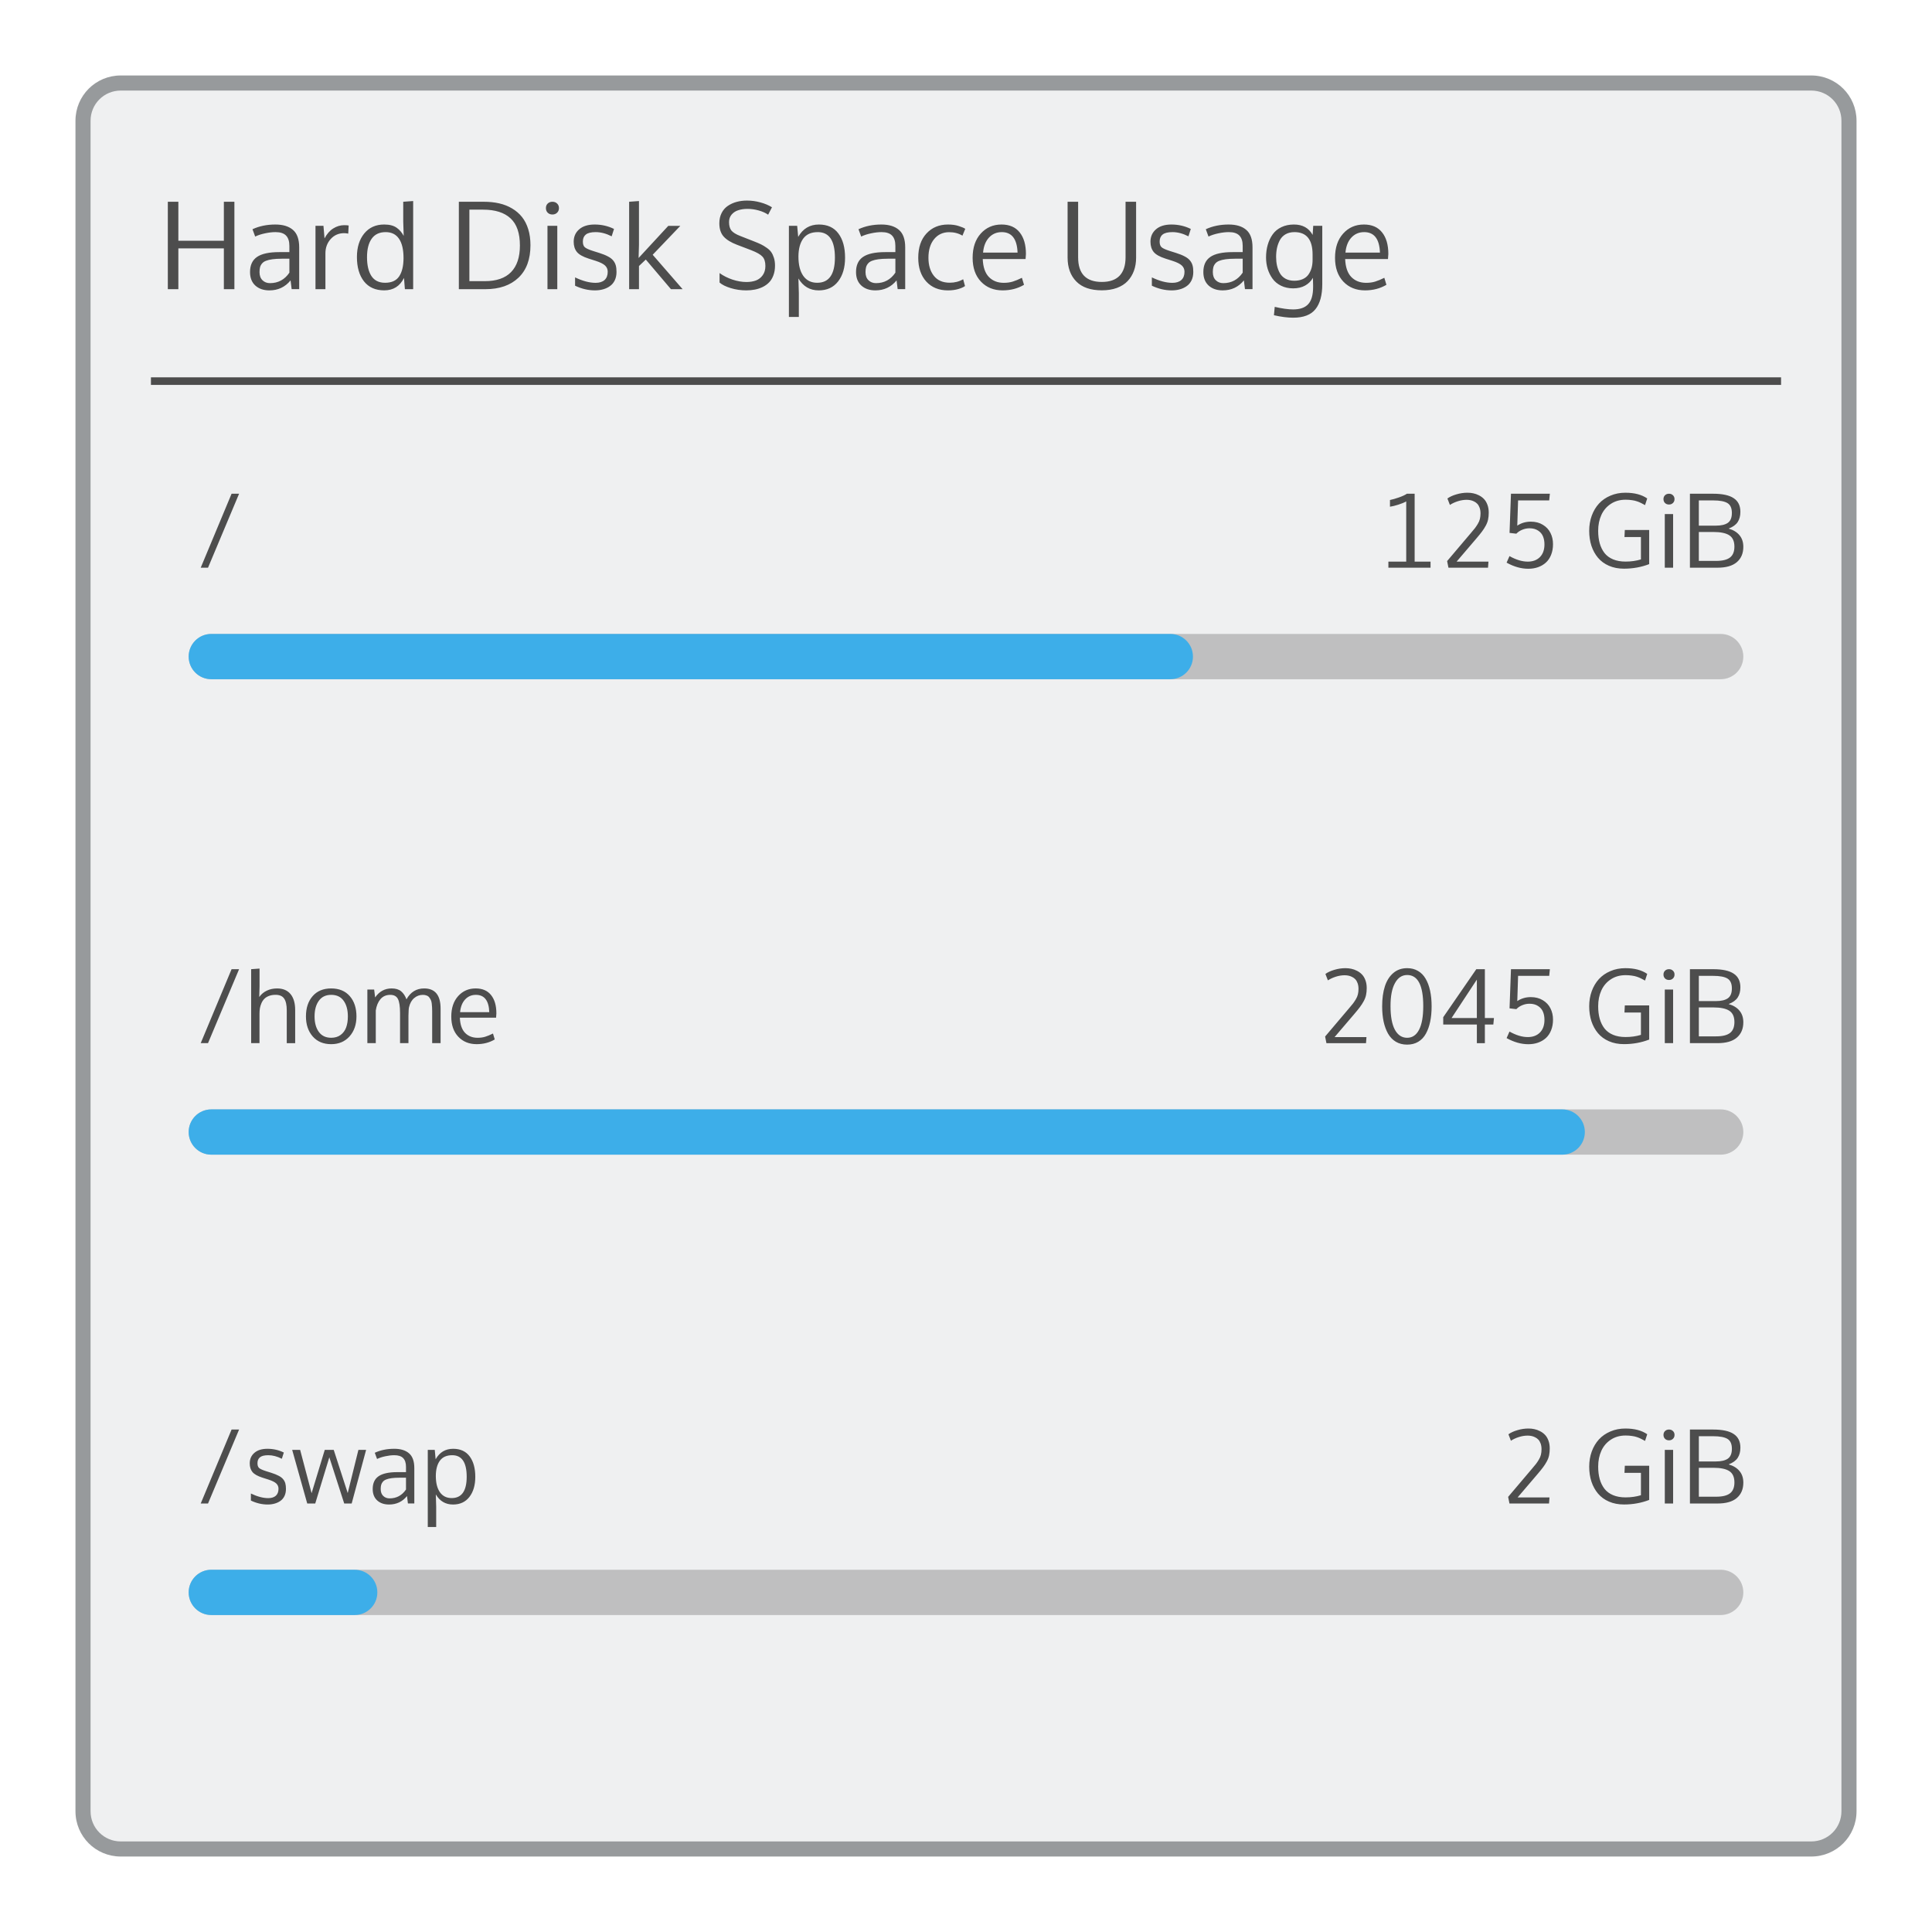
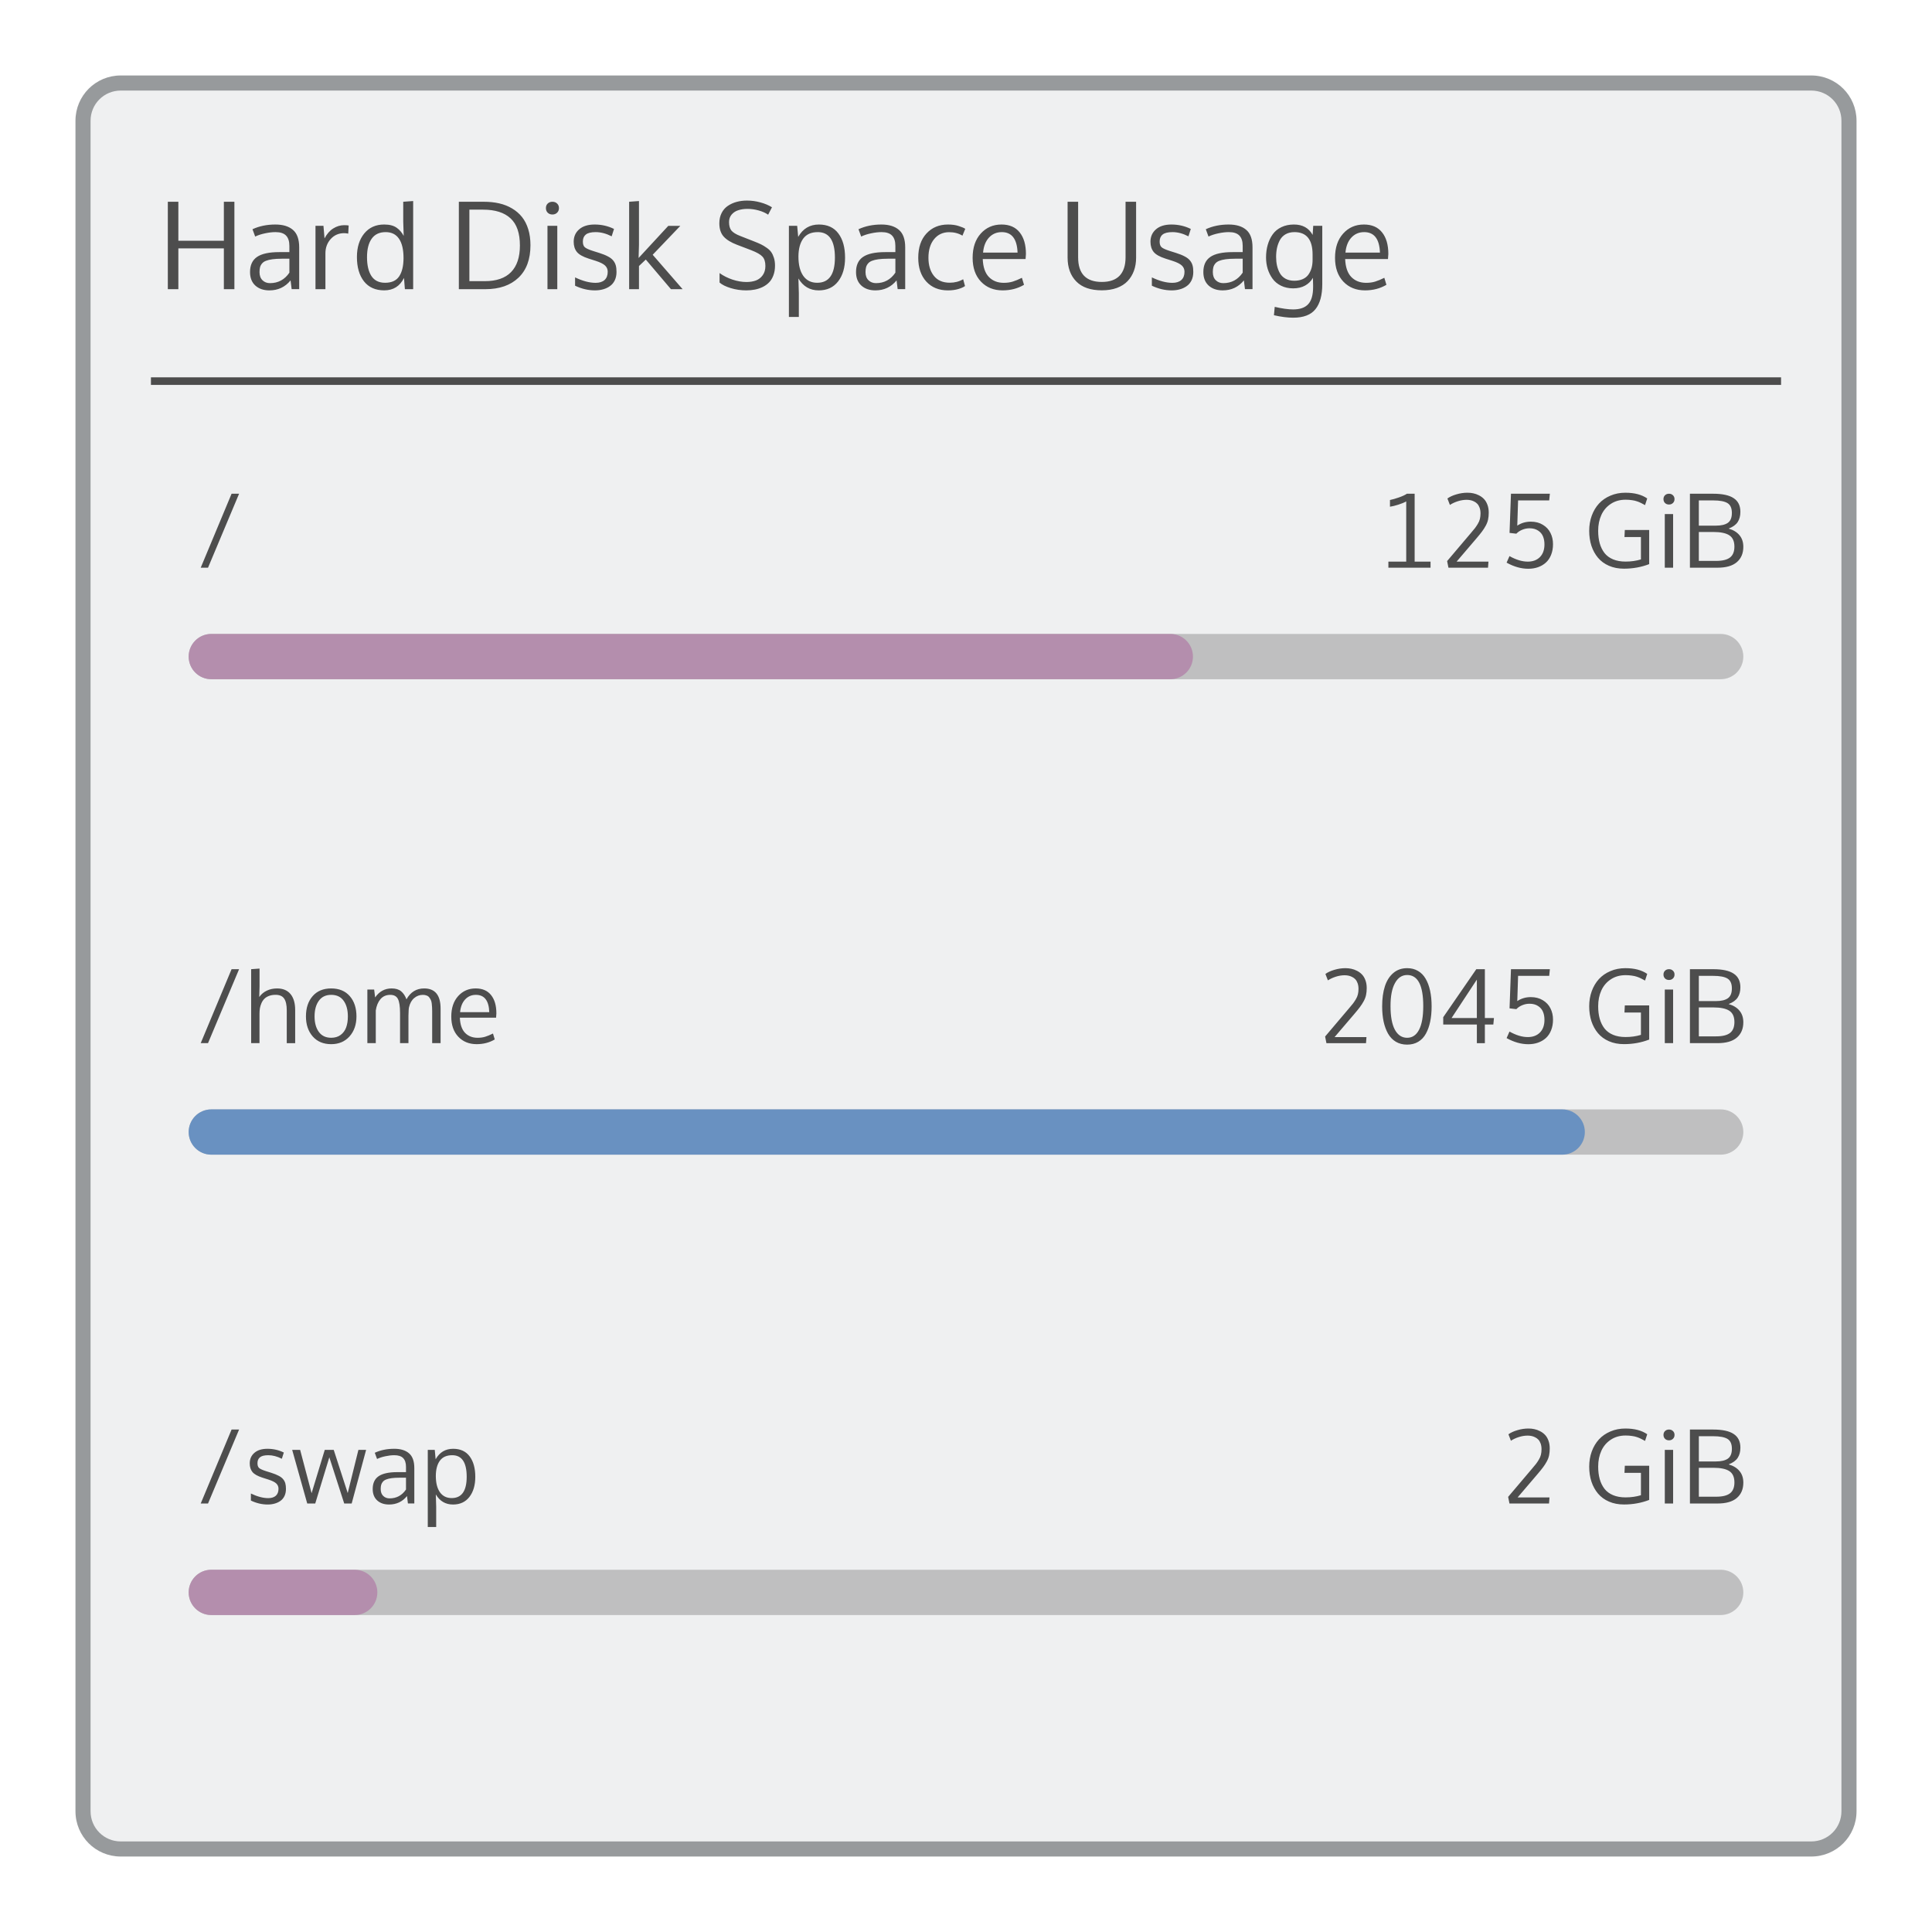
<svg xmlns="http://www.w3.org/2000/svg" viewBox="0 0 256 256" id="svg2" version="1.1">
  <defs id="defs4">
    <style id="current-color-scheme" type="text/css">
      .ColorScheme-Text {
        color:#4d4d4d;
      }
      .ColorScheme-Background {
        color:#eff0f1;
      }
      .ColorScheme-Highlight {
        color:#3daee9;
      }
      .ColorScheme-ViewText {
        color:#31363b;
      }
      .ColorScheme-ViewBackground {
        color:#fcfcfc;
      }
      .ColorScheme-ViewHover {
        color:#93cee9;
      }
      .ColorScheme-ViewFocus{
        color:#3daee9;
      }
      .ColorScheme-ButtonText {
        color:#31363b;
      }
      .ColorScheme-ButtonBackground {
        color:#eff0f1;
      }
      .ColorScheme-ButtonHover {
        color:#93cee9;
      }
      .ColorScheme-ButtonFocus{
        color:#3daee9;
      }
      </style>
  </defs>
  <path style="fill:currentColor;fill-opacity:0.5;stroke:none" d="m 16,10 224,0 c 3.324,0 6,2.676 6,6 l 0,224 c 0,3.324 -2.676,6 -6,6 l -224,0 c -3.324,0 -6,-2.676 -6,-6 L 10,16 c 0,-3.324 2.676,-6 6,-6 z" class="ColorScheme-ButtonText" id="rect4240" />
  <path style="fill:currentColor;fill-opacity:1;stroke:none" d="m 16,12 224,0 c 2.216,0 4,1.784 4,4 l 0,224 c 0,2.216 -1.784,4 -4,4 l -224,0 c -2.216,0 -4,-1.784 -4,-4 L 12,16 c 0,-2.216 1.784,-4 4,-4 z" class="ColorScheme-Background" id="rect4238" />
  <path style="fill:currentColor;fill-opacity:1;stroke:none" class="ColorScheme-Text" d="m 98.996,26.576 c -0.497,0 -0.958,0.057 -1.387,0.174 -0.428,0.116 -0.819,0.293 -1.168,0.531 -0.349,0.233 -0.623,0.549 -0.824,0.945 -0.201,0.397 -0.301,0.85 -0.301,1.363 0,0.746 0.192,1.333 0.578,1.762 0.386,0.423 0.971,0.784 1.754,1.08 l 1.889,0.721 c 0.741,0.286 1.236,0.569 1.49,0.85 0.259,0.275 0.391,0.691 0.391,1.246 0,0.481 -0.117,0.885 -0.35,1.213 -0.227,0.323 -0.524,0.556 -0.889,0.699 -0.365,0.138 -0.788,0.207 -1.27,0.207 -0.592,0 -1.21,-0.107 -1.85,-0.318 -0.635,-0.212 -1.205,-0.5 -1.713,-0.865 l 0,1.254 c 0.328,0.291 0.821,0.537 1.482,0.738 0.661,0.201 1.348,0.301 2.057,0.301 0.397,0 0.773,-0.035 1.127,-0.104 0.36,-0.069 0.706,-0.181 1.039,-0.34 0.333,-0.164 0.617,-0.368 0.855,-0.611 0.238,-0.243 0.429,-0.555 0.572,-0.936 0.143,-0.381 0.215,-0.811 0.215,-1.287 0,-0.386 -0.047,-0.73 -0.143,-1.031 -0.095,-0.302 -0.215,-0.555 -0.357,-0.762 -0.143,-0.206 -0.347,-0.398 -0.611,-0.578 -0.259,-0.185 -0.511,-0.337 -0.754,-0.453 -0.238,-0.116 -0.547,-0.248 -0.928,-0.396 L 98.076,31.264 c -0.555,-0.217 -0.941,-0.454 -1.158,-0.713 -0.212,-0.264 -0.316,-0.64 -0.316,-1.127 0,-0.397 0.115,-0.73 0.348,-1 0.233,-0.27 0.526,-0.459 0.881,-0.57 0.354,-0.116 0.76,-0.176 1.215,-0.176 0.492,0 0.985,0.07 1.477,0.207 0.497,0.138 0.916,0.324 1.26,0.562 l 0.508,-0.982 c -0.455,-0.28 -0.973,-0.499 -1.555,-0.652 -0.577,-0.159 -1.156,-0.236 -1.738,-0.236 z m -44.25,0.062 -1.316,0.096 0,2.609 0.062,1.912 c -0.127,-0.233 -0.261,-0.43 -0.404,-0.594 -0.138,-0.169 -0.307,-0.326 -0.508,-0.469 -0.201,-0.148 -0.442,-0.26 -0.723,-0.334 -0.28,-0.074 -0.597,-0.109 -0.951,-0.109 -1.111,0 -1.992,0.396 -2.643,1.189 -0.645,0.793 -0.969,1.832 -0.969,3.117 0,1.354 0.313,2.432 0.938,3.23 0.629,0.793 1.523,1.189 2.682,1.189 1.201,0 2.072,-0.548 2.617,-1.643 l 0.119,1.484 1.096,0 0,-11.68 z m 29.922,0 -1.303,0.096 0,11.584 1.303,0 0,-3.07 0.904,-0.857 3.332,3.928 1.547,0 -3.967,-4.562 3.666,-3.832 -1.596,0 -3.936,4.26 0.049,-1.729 0,-5.816 z m -62.43,0.096 0,11.584 1.396,0 0,-5.404 6.029,0 0,5.404 1.396,0 0,-11.584 -1.396,0 0,5.164 -6.029,0 0,-5.164 -1.396,0 z m 38.562,0 0,11.584 3.514,0 c 1.857,0 3.318,-0.505 4.381,-1.516 1.063,-1.01 1.594,-2.447 1.594,-4.309 0,-0.783 -0.097,-1.49 -0.293,-2.119 -0.196,-0.635 -0.472,-1.175 -0.832,-1.625 -0.36,-0.45 -0.797,-0.825 -1.311,-1.127 -0.513,-0.307 -1.083,-0.533 -1.713,-0.676 -0.629,-0.143 -1.314,-0.213 -2.055,-0.213 l -3.285,0 z m 12.4,0 c -0.254,0 -0.463,0.08 -0.627,0.238 -0.159,0.153 -0.236,0.353 -0.236,0.602 0,0.249 0.078,0.453 0.236,0.611 0.164,0.159 0.373,0.238 0.627,0.238 0.249,0 0.455,-0.08 0.619,-0.238 0.164,-0.159 0.246,-0.363 0.246,-0.611 0,-0.249 -0.082,-0.448 -0.246,-0.602 -0.159,-0.159 -0.365,-0.238 -0.619,-0.238 z m 68.262,0 0,7.387 c 0,1.333 0.383,2.391 1.15,3.174 0.767,0.783 1.897,1.174 3.389,1.174 0.746,0 1.408,-0.105 1.99,-0.316 0.582,-0.217 1.057,-0.518 1.422,-0.904 0.37,-0.391 0.649,-0.849 0.84,-1.373 0.19,-0.524 0.287,-1.101 0.287,-1.73 l 0,-7.41 -1.398,0 0,7.363 c 0,1.069 -0.264,1.88 -0.793,2.436 -0.529,0.55 -1.311,0.824 -2.348,0.824 -2.095,0 -3.143,-1.086 -3.143,-3.26 l 0,-7.363 -1.396,0 z m -79.266,1.047 1.824,0 c 1.592,0 2.802,0.383 3.627,1.15 0.83,0.762 1.244,1.962 1.244,3.602 0,1.545 -0.391,2.719 -1.174,3.523 -0.778,0.799 -1.938,1.199 -3.482,1.199 l -2.039,0 0,-9.475 z m -25.709,1.969 c -1.121,0 -2.132,0.207 -3.031,0.625 l 0.357,0.969 c 0.386,-0.185 0.824,-0.327 1.316,-0.428 0.492,-0.106 0.952,-0.16 1.381,-0.16 0.635,0 1.098,0.152 1.389,0.453 0.296,0.302 0.445,0.759 0.445,1.373 l 0,0.824 -1.342,0 c -1.349,0 -2.332,0.214 -2.951,0.643 -0.614,0.423 -0.92,1.09 -0.92,2 10e-7,0.762 0.232,1.357 0.697,1.785 0.471,0.428 1.093,0.643 1.865,0.643 1.153,0 2.089,-0.441 2.809,-1.324 l 0.143,1.158 1,0 0,-5.539 c 0,-1.069 -0.276,-1.838 -0.826,-2.309 -0.545,-0.476 -1.322,-0.713 -2.332,-0.713 z m 42.307,0 c -0.878,0 -1.56,0.212 -2.047,0.635 -0.487,0.418 -0.73,0.968 -0.73,1.65 0,0.55 0.142,0.999 0.422,1.348 0.28,0.344 0.798,0.638 1.555,0.881 l 0.92,0.293 c 0.608,0.196 1.029,0.405 1.262,0.627 0.233,0.222 0.35,0.498 0.35,0.826 0,0.476 -0.14,0.84 -0.42,1.094 -0.28,0.249 -0.676,0.373 -1.184,0.373 -0.809,0 -1.716,-0.239 -2.721,-0.721 l 0,1.102 c 0.868,0.413 1.744,0.619 2.627,0.619 0.397,0 0.76,-0.047 1.094,-0.143 0.339,-0.095 0.64,-0.237 0.904,-0.428 0.27,-0.19 0.481,-0.444 0.635,-0.762 0.153,-0.323 0.23,-0.693 0.23,-1.111 0,-0.339 -0.032,-0.625 -0.096,-0.857 -0.063,-0.238 -0.178,-0.46 -0.348,-0.666 -0.169,-0.206 -0.406,-0.386 -0.707,-0.539 -0.296,-0.159 -0.68,-0.313 -1.15,-0.461 l -0.834,-0.262 c -0.545,-0.175 -0.901,-0.339 -1.07,-0.492 -0.169,-0.153 -0.254,-0.402 -0.254,-0.746 0,-0.407 0.129,-0.716 0.389,-0.928 0.264,-0.217 0.7,-0.326 1.309,-0.326 0.682,0 1.389,0.186 2.119,0.557 l 0.311,-0.977 c -0.793,-0.391 -1.649,-0.586 -2.564,-0.586 z m 29.715,0 c -1.211,0 -2.125,0.546 -2.744,1.641 l -0.135,-1.467 -1.096,0 0,12.076 1.316,0 0,-3.158 -0.055,-1.943 c 0.624,1.053 1.52,1.578 2.689,1.578 1.1,0 1.959,-0.396 2.572,-1.189 0.614,-0.793 0.92,-1.841 0.92,-3.143 0,-1.354 -0.296,-2.425 -0.889,-3.213 -0.587,-0.788 -1.448,-1.182 -2.58,-1.182 z m 8.277,0 c -1.121,0 -2.132,0.207 -3.031,0.625 l 0.357,0.969 c 0.386,-0.185 0.824,-0.327 1.316,-0.428 0.492,-0.106 0.952,-0.16 1.381,-0.16 0.635,0 1.098,0.152 1.389,0.453 0.296,0.302 0.443,0.759 0.443,1.373 l 0,0.824 -1.34,0 c -1.349,0 -2.334,0.214 -2.953,0.643 -0.614,0.423 -0.92,1.09 -0.92,2 0,0.762 0.234,1.357 0.699,1.785 0.471,0.428 1.091,0.643 1.863,0.643 1.153,0 2.091,-0.441 2.811,-1.324 l 0.143,1.158 1,0 0,-5.539 c 0,-1.069 -0.276,-1.838 -0.826,-2.309 -0.545,-0.476 -1.322,-0.713 -2.332,-0.713 z m 8.83,0 c -1.169,0 -2.118,0.393 -2.848,1.182 -0.73,0.783 -1.096,1.858 -1.096,3.229 0,1.312 0.354,2.36 1.062,3.143 0.714,0.783 1.672,1.174 2.873,1.174 0.513,0 0.974,-0.06 1.381,-0.182 0.407,-0.122 0.701,-0.254 0.881,-0.396 L 127.625,37.002 c -0.534,0.307 -1.124,0.459 -1.77,0.459 -0.926,0 -1.63,-0.304 -2.111,-0.912 -0.481,-0.608 -0.721,-1.405 -0.721,-2.389 0,-1.037 0.251,-1.861 0.754,-2.475 0.503,-0.614 1.168,-0.92 1.998,-0.92 0.656,0 1.241,0.152 1.754,0.459 l 0.373,-0.904 c -0.18,-0.122 -0.471,-0.246 -0.873,-0.373 -0.397,-0.132 -0.867,-0.197 -1.412,-0.197 z m 7.086,0 c -1.111,0 -2.027,0.399 -2.746,1.197 -0.719,0.799 -1.078,1.869 -1.078,3.213 0,1.328 0.368,2.381 1.104,3.158 0.735,0.772 1.691,1.158 2.871,1.158 1.058,0 2.003,-0.246 2.834,-0.738 l -0.279,-0.928 c -0.444,0.222 -0.845,0.389 -1.205,0.5 -0.36,0.111 -0.76,0.166 -1.199,0.166 -0.809,0 -1.464,-0.256 -1.967,-0.77 -0.503,-0.518 -0.776,-1.31 -0.818,-2.379 l 5.674,0 0.049,-0.668 c 0,-1.227 -0.279,-2.183 -0.834,-2.871 -0.55,-0.693 -1.352,-1.039 -2.404,-1.039 z m 22.518,0 c -0.878,0 -1.56,0.212 -2.047,0.635 -0.487,0.418 -0.73,0.968 -0.73,1.65 0,0.55 0.142,0.999 0.422,1.348 0.28,0.344 0.798,0.638 1.555,0.881 l 0.92,0.293 c 0.608,0.196 1.029,0.405 1.262,0.627 0.233,0.222 0.35,0.498 0.35,0.826 0,0.476 -0.14,0.84 -0.42,1.094 -0.28,0.249 -0.676,0.373 -1.184,0.373 -0.809,0 -1.716,-0.239 -2.721,-0.721 l 0,1.102 c 0.868,0.413 1.744,0.619 2.627,0.619 0.397,0 0.76,-0.047 1.094,-0.143 0.339,-0.095 0.64,-0.237 0.904,-0.428 0.27,-0.19 0.481,-0.444 0.635,-0.762 0.153,-0.323 0.23,-0.693 0.23,-1.111 0,-0.339 -0.032,-0.625 -0.096,-0.857 -0.064,-0.238 -0.178,-0.46 -0.348,-0.666 -0.169,-0.206 -0.406,-0.386 -0.707,-0.539 -0.296,-0.159 -0.68,-0.313 -1.15,-0.461 l -0.832,-0.262 c -0.545,-0.175 -0.903,-0.339 -1.072,-0.492 -0.169,-0.153 -0.254,-0.402 -0.254,-0.746 0,-0.407 0.129,-0.716 0.389,-0.928 0.264,-0.217 0.7,-0.326 1.309,-0.326 0.682,0 1.389,0.186 2.119,0.557 l 0.311,-0.977 c -0.793,-0.391 -1.649,-0.586 -2.564,-0.586 z m 7.586,0 c -1.121,0 -2.132,0.207 -3.031,0.625 l 0.357,0.969 c 0.386,-0.185 0.824,-0.327 1.316,-0.428 0.492,-0.106 0.952,-0.16 1.381,-0.16 0.635,0 1.098,0.152 1.389,0.453 0.296,0.302 0.445,0.759 0.445,1.373 l 0,0.824 -1.342,0 c -1.349,0 -2.332,0.214 -2.951,0.643 -0.614,0.423 -0.92,1.09 -0.92,2 0,0.762 0.232,1.357 0.697,1.785 0.471,0.428 1.093,0.643 1.865,0.643 1.153,0 2.089,-0.441 2.809,-1.324 l 0.143,1.158 1,0 0,-5.539 c 0,-1.069 -0.274,-1.838 -0.824,-2.309 -0.545,-0.476 -1.324,-0.713 -2.334,-0.713 z m 8.648,0 c -0.624,0 -1.177,0.115 -1.658,0.348 -0.481,0.227 -0.867,0.546 -1.158,0.953 -0.291,0.407 -0.51,0.87 -0.658,1.389 -0.148,0.513 -0.223,1.071 -0.223,1.674 0,0.529 0.072,1.032 0.215,1.508 0.148,0.476 0.362,0.909 0.643,1.301 0.28,0.391 0.656,0.703 1.127,0.936 0.476,0.233 1.012,0.35 1.609,0.35 0.619,0 1.149,-0.124 1.588,-0.373 0.444,-0.249 0.788,-0.59 1.031,-1.023 l 0.023,0.984 0,0.23 c 0,1.053 -0.217,1.812 -0.65,2.277 -0.428,0.466 -1.093,0.697 -1.992,0.697 -0.661,0 -1.475,-0.114 -2.443,-0.342 l -0.104,1.111 c 0.952,0.217 1.801,0.326 2.547,0.326 1.37,0 2.355,-0.376 2.953,-1.127 0.603,-0.746 0.904,-1.851 0.904,-3.316 l 0,-7.729 -1.199,0 -0.078,1.205 c -0.503,-0.92 -1.329,-1.379 -2.477,-1.379 z m 9.268,0 c -1.111,0 -2.025,0.399 -2.744,1.197 -0.719,0.799 -1.08,1.869 -1.08,3.213 0,1.328 0.368,2.381 1.104,3.158 0.735,0.772 1.691,1.158 2.871,1.158 1.058,0 2.003,-0.246 2.834,-0.738 l -0.277,-0.928 c -0.444,0.222 -0.847,0.389 -1.207,0.5 -0.36,0.111 -0.758,0.166 -1.197,0.166 -0.809,0 -1.466,-0.256 -1.969,-0.77 -0.503,-0.518 -0.774,-1.31 -0.816,-2.379 l 5.672,0 0.049,-0.668 c 0,-1.227 -0.279,-2.183 -0.834,-2.871 -0.55,-0.693 -1.352,-1.039 -2.404,-1.039 z m -135.109,0.086 c -0.508,0 -0.991,0.144 -1.451,0.43 -0.455,0.28 -0.843,0.721 -1.16,1.324 l -0.143,-1.666 -1.055,0 0,8.395 1.316,0 0,-4.752 c 0,-0.746 0.234,-1.378 0.699,-1.896 0.471,-0.518 1.066,-0.777 1.785,-0.777 0.148,0 0.327,0.02 0.539,0.062 l 0.057,-1.078 c -0.153,-0.026 -0.35,-0.041 -0.588,-0.041 z m 26.93,0.088 0,8.395 1.301,0 0,-8.395 -1.301,0 z m -21.447,0.832 c 0.783,0 1.373,0.291 1.77,0.873 0.402,0.582 0.604,1.443 0.604,2.58 -0.005,1.042 -0.199,1.846 -0.58,2.412 -0.381,0.566 -1.001,0.848 -1.863,0.848 -0.82,0 -1.427,-0.301 -1.818,-0.904 -0.386,-0.603 -0.578,-1.43 -0.578,-2.482 0,-1.058 0.207,-1.877 0.619,-2.453 0.413,-0.582 1.028,-0.873 1.848,-0.873 z m 57.264,0 c 1.513,0 2.27,1.125 2.27,3.373 0,2.227 -0.782,3.34 -2.348,3.34 -0.793,0 -1.408,-0.304 -1.842,-0.912 -0.428,-0.608 -0.643,-1.462 -0.643,-2.562 0.005,-1.016 0.217,-1.81 0.635,-2.381 0.418,-0.571 1.06,-0.857 1.928,-0.857 z m 24.375,0 c 1.333,0 2.032,0.906 2.096,2.715 l -4.57,0 c 0.074,-0.836 0.333,-1.498 0.777,-1.984 0.45,-0.487 1.015,-0.73 1.697,-0.73 z m 38.785,0 c 1.603,0 2.404,0.99 2.404,2.969 l 0,0.705 c 0,0.381 -0.042,0.731 -0.127,1.049 -0.085,0.317 -0.221,0.611 -0.406,0.881 -0.18,0.264 -0.429,0.469 -0.752,0.617 -0.323,0.148 -0.704,0.223 -1.143,0.223 -0.444,0 -0.832,-0.09 -1.16,-0.27 -0.323,-0.18 -0.57,-0.424 -0.744,-0.73 -0.175,-0.312 -0.302,-0.646 -0.381,-1 -0.079,-0.354 -0.119,-0.738 -0.119,-1.15 0,-0.434 0.04,-0.835 0.119,-1.205 0.085,-0.376 0.214,-0.724 0.389,-1.047 0.18,-0.323 0.431,-0.577 0.754,-0.762 0.328,-0.185 0.716,-0.279 1.166,-0.279 z m 9.234,0 c 1.333,0 2.032,0.906 2.096,2.715 l -4.57,0 c 0.074,-0.836 0.333,-1.498 0.777,-1.984 0.45,-0.487 1.015,-0.73 1.697,-0.73 z m -143.416,3.523 1.008,0 0,1.85 c -0.629,0.926 -1.488,1.389 -2.572,1.389 -0.397,0 -0.726,-0.127 -0.99,-0.381 -0.264,-0.254 -0.396,-0.615 -0.396,-1.08 0,-0.259 0.023,-0.476 0.07,-0.65 0.048,-0.18 0.135,-0.344 0.262,-0.492 0.127,-0.153 0.301,-0.273 0.523,-0.357 0.222,-0.09 0.506,-0.157 0.85,-0.205 0.344,-0.048 0.759,-0.072 1.246,-0.072 z m 80.297,0 1.008,0 0,1.85 c -0.629,0.926 -1.486,1.389 -2.57,1.389 -0.397,0 -0.728,-0.127 -0.992,-0.381 -0.264,-0.254 -0.396,-0.615 -0.396,-1.08 0,-0.259 0.025,-0.476 0.072,-0.65 0.048,-0.18 0.135,-0.344 0.262,-0.492 0.127,-0.153 0.301,-0.273 0.523,-0.357 0.222,-0.09 0.506,-0.157 0.85,-0.205 0.344,-0.048 0.757,-0.072 1.244,-0.072 z m 46.021,0 1.008,0 0,1.85 c -0.629,0.926 -1.488,1.389 -2.572,1.389 -0.397,0 -0.726,-0.127 -0.99,-0.381 -0.264,-0.254 -0.396,-0.615 -0.396,-1.08 0,-0.259 0.023,-0.476 0.07,-0.65 0.048,-0.18 0.135,-0.344 0.262,-0.492 0.127,-0.153 0.301,-0.273 0.523,-0.357 0.222,-0.09 0.506,-0.157 0.85,-0.205 0.344,-0.048 0.759,-0.072 1.246,-0.072 z M 20,50 l 0,1 216,0 0,-1 -216,0 z m 174.457,15.287 c -0.501,0 -0.997,0.073 -1.484,0.221 -0.488,0.143 -0.882,0.326 -1.182,0.545 l 0.328,0.852 c 0.309,-0.201 0.661,-0.365 1.055,-0.49 0.398,-0.125 0.786,-0.188 1.162,-0.188 0.17,0 0.334,0.016 0.49,0.047 0.157,0.027 0.32,0.083 0.49,0.168 0.17,0.081 0.315,0.187 0.436,0.316 0.121,0.125 0.222,0.296 0.303,0.516 0.081,0.219 0.121,0.473 0.121,0.76 0,0.264 -0.028,0.505 -0.082,0.725 -0.049,0.215 -0.142,0.436 -0.281,0.664 -0.139,0.228 -0.262,0.412 -0.369,0.551 -0.107,0.139 -0.285,0.352 -0.531,0.639 l -3.162,3.732 0.176,0.879 5.242,0 0.061,-0.805 -4.223,0 2.633,-3.082 c 0.318,-0.372 0.564,-0.677 0.738,-0.914 0.179,-0.237 0.343,-0.491 0.49,-0.764 0.152,-0.278 0.255,-0.552 0.309,-0.82 0.058,-0.269 0.088,-0.572 0.088,-0.912 0,-0.389 -0.059,-0.74 -0.176,-1.049 -0.116,-0.313 -0.269,-0.565 -0.457,-0.758 -0.188,-0.197 -0.406,-0.357 -0.656,-0.482 -0.251,-0.13 -0.501,-0.22 -0.752,-0.27 -0.246,-0.054 -0.502,-0.08 -0.766,-0.08 z m 20.92,0 c -0.721,0 -1.384,0.129 -1.988,0.389 -0.604,0.255 -1.112,0.607 -1.523,1.055 -0.407,0.448 -0.725,0.981 -0.953,1.604 -0.224,0.618 -0.336,1.286 -0.336,2.002 0,0.716 0.098,1.378 0.295,1.986 0.201,0.604 0.493,1.134 0.873,1.586 0.38,0.452 0.865,0.805 1.451,1.061 0.586,0.255 1.248,0.383 1.986,0.383 1.191,0 2.305,-0.203 3.344,-0.605 l 0,-4.525 -3.229,0 -0.047,0.941 2.182,0 0,2.961 c -0.622,0.192 -1.302,0.287 -2.041,0.287 -0.631,0 -1.182,-0.098 -1.652,-0.295 -0.47,-0.197 -0.848,-0.477 -1.135,-0.84 -0.282,-0.367 -0.492,-0.793 -0.631,-1.281 -0.139,-0.492 -0.207,-1.048 -0.207,-1.666 1e-5,-0.779 0.14,-1.476 0.422,-2.094 0.282,-0.618 0.701,-1.108 1.256,-1.471 0.555,-0.367 1.206,-0.551 1.953,-0.551 0.152,0 0.299,0.005 0.438,0.014 0.143,0.009 0.278,0.024 0.408,0.047 0.13,0.022 0.245,0.043 0.344,0.061 0.099,0.018 0.201,0.048 0.309,0.088 0.112,0.04 0.199,0.071 0.262,0.094 0.067,0.022 0.15,0.06 0.248,0.113 0.103,0.049 0.17,0.084 0.201,0.102 0.036,0.018 0.103,0.054 0.201,0.107 0.099,0.054 0.155,0.085 0.168,0.094 l 0.289,-0.887 c -0.73,-0.506 -1.692,-0.758 -2.887,-0.758 z m -184.691,0.135 -4.09,9.801 0.967,0 4.117,-9.801 -0.994,0 z m 155.734,0 c -0.233,0.161 -0.581,0.323 -1.047,0.488 -0.461,0.161 -0.86,0.277 -1.195,0.344 l 0,0.887 c 0.3,-0.04 0.663,-0.129 1.088,-0.264 0.43,-0.134 0.784,-0.279 1.066,-0.436 l 0,7.977 -2.363,0 0,0.805 5.586,0 0,-0.805 -2.107,0 0,-8.996 -1.027,0 z m 13.791,0 -0.189,5.189 0.9,0.107 c 0.206,-0.219 0.466,-0.394 0.779,-0.523 0.313,-0.13 0.636,-0.195 0.967,-0.195 0.452,0 0.83,0.101 1.135,0.303 0.304,0.197 0.521,0.45 0.65,0.764 0.13,0.309 0.195,0.664 0.195,1.062 0,0.725 -0.203,1.289 -0.605,1.691 -0.398,0.398 -0.932,0.598 -1.604,0.598 -0.752,0 -1.56,-0.245 -2.424,-0.732 l -0.383,0.867 c 0.971,0.542 1.932,0.811 2.881,0.811 0.461,0 0.887,-0.068 1.281,-0.207 0.394,-0.139 0.74,-0.339 1.035,-0.604 0.3,-0.269 0.532,-0.611 0.697,-1.027 0.17,-0.421 0.256,-0.894 0.256,-1.418 0,-0.551 -0.112,-1.047 -0.336,-1.49 -0.219,-0.448 -0.556,-0.807 -1.008,-1.08 -0.452,-0.278 -0.984,-0.416 -1.598,-0.416 -0.671,0 -1.269,0.176 -1.793,0.529 l 0.107,-3.344 4.123,0 0.088,-0.885 -5.156,0 z m 20.939,0 c -0.215,0 -0.391,0.067 -0.529,0.201 -0.134,0.13 -0.203,0.299 -0.203,0.51 0,0.21 0.069,0.383 0.203,0.518 0.139,0.134 0.314,0.201 0.529,0.201 0.21,0 0.385,-0.067 0.523,-0.201 0.139,-0.134 0.209,-0.307 0.209,-0.518 0,-0.21 -0.07,-0.38 -0.209,-0.51 -0.134,-0.134 -0.309,-0.201 -0.523,-0.201 z m 2.773,0 0,9.801 3.652,0 c 1.132,0 1.986,-0.243 2.559,-0.73 C 230.712,74 231,73.321 231,72.457 c 0,-0.622 -0.17,-1.134 -0.51,-1.537 -0.336,-0.407 -0.815,-0.7 -1.438,-0.879 0.568,-0.219 0.968,-0.509 1.201,-0.867 0.237,-0.363 0.357,-0.813 0.357,-1.35 0,-0.819 -0.296,-1.423 -0.887,-1.812 -0.586,-0.394 -1.496,-0.59 -2.727,-0.59 l -3.074,0 z m 1.182,0.885 1.887,0 c 0.882,0 1.517,0.118 1.906,0.355 0.389,0.237 0.584,0.672 0.584,1.303 0,0.627 -0.179,1.066 -0.537,1.316 -0.358,0.246 -0.881,0.369 -1.57,0.369 l -2.27,0 0,-3.344 z m -4.512,1.812 0,7.104 1.102,0 0,-7.104 -1.102,0 z m 4.512,2.371 1.92,0 c 0.967,0 1.674,0.148 2.121,0.443 0.448,0.295 0.672,0.793 0.672,1.496 0,0.662 -0.195,1.143 -0.584,1.443 -0.385,0.3 -1,0.451 -1.846,0.451 l -2.283,0 0,-3.834 z m -46.816,57.797 c -0.501,0 -0.995,0.073 -1.482,0.221 -0.488,0.143 -0.882,0.326 -1.182,0.545 l 0.328,0.852 c 0.309,-0.201 0.661,-0.365 1.055,-0.49 0.398,-0.125 0.784,-0.188 1.16,-0.188 0.17,0 0.334,0.015 0.49,0.047 0.157,0.027 0.32,0.083 0.49,0.168 0.17,0.081 0.317,0.187 0.438,0.316 0.121,0.125 0.22,0.296 0.301,0.516 0.081,0.219 0.121,0.473 0.121,0.76 0,0.264 -0.026,0.505 -0.08,0.725 -0.049,0.215 -0.142,0.436 -0.281,0.664 -0.139,0.228 -0.262,0.412 -0.369,0.551 -0.107,0.139 -0.285,0.352 -0.531,0.639 l -3.162,3.732 0.174,0.879 5.244,0 0.061,-0.805 -4.223,0 2.631,-3.082 c 0.318,-0.371 0.564,-0.677 0.738,-0.914 0.179,-0.237 0.343,-0.491 0.49,-0.764 0.152,-0.278 0.255,-0.552 0.309,-0.82 0.058,-0.269 0.088,-0.572 0.088,-0.912 0,-0.389 -0.057,-0.74 -0.174,-1.049 -0.116,-0.313 -0.269,-0.565 -0.457,-0.758 -0.188,-0.197 -0.408,-0.357 -0.658,-0.482 -0.251,-0.13 -0.501,-0.22 -0.752,-0.27 -0.246,-0.054 -0.502,-0.08 -0.766,-0.08 z m 8.164,0 c -0.716,0 -1.325,0.211 -1.826,0.637 -0.501,0.421 -0.875,1.008 -1.121,1.76 -0.242,0.747 -0.363,1.637 -0.363,2.666 0,0.743 0.066,1.419 0.195,2.027 0.134,0.604 0.332,1.137 0.592,1.598 0.264,0.457 0.608,0.811 1.033,1.066 0.43,0.251 0.926,0.377 1.49,0.377 0.559,0 1.05,-0.126 1.471,-0.377 0.425,-0.255 0.763,-0.613 1.014,-1.074 0.255,-0.461 0.445,-0.993 0.57,-1.598 0.125,-0.604 0.189,-1.277 0.189,-2.02 0,-0.774 -0.069,-1.469 -0.203,-2.082 -0.134,-0.618 -0.334,-1.149 -0.598,-1.592 -0.26,-0.448 -0.597,-0.79 -1.014,-1.027 -0.412,-0.242 -0.888,-0.361 -1.43,-0.361 z m 28.924,0 c -0.721,0 -1.384,0.129 -1.988,0.389 -0.604,0.255 -1.112,0.607 -1.523,1.055 -0.407,0.448 -0.725,0.981 -0.953,1.604 -0.224,0.618 -0.336,1.286 -0.336,2.002 0,0.716 0.098,1.378 0.295,1.986 0.201,0.604 0.493,1.134 0.873,1.586 0.38,0.452 0.865,0.805 1.451,1.061 0.586,0.255 1.248,0.383 1.986,0.383 1.191,0 2.305,-0.203 3.344,-0.605 l 0,-4.525 -3.229,0 -0.047,0.941 2.182,0 0,2.961 c -0.622,0.192 -1.302,0.287 -2.041,0.287 -0.631,0 -1.182,-0.098 -1.652,-0.295 -0.47,-0.197 -0.848,-0.477 -1.135,-0.84 -0.282,-0.367 -0.492,-0.793 -0.631,-1.281 -0.139,-0.492 -0.207,-1.048 -0.207,-1.666 1e-5,-0.779 0.14,-1.476 0.422,-2.094 0.282,-0.618 0.701,-1.108 1.256,-1.471 0.555,-0.367 1.206,-0.551 1.953,-0.551 0.152,0 0.299,0.005 0.438,0.014 0.143,0.009 0.278,0.025 0.408,0.047 0.13,0.022 0.245,0.043 0.344,0.06 0.099,0.018 0.201,0.048 0.309,0.088 0.112,0.04 0.199,0.071 0.262,0.094 0.067,0.022 0.15,0.06 0.248,0.113 0.103,0.049 0.17,0.084 0.201,0.102 0.036,0.018 0.103,0.054 0.201,0.107 0.099,0.054 0.155,0.085 0.168,0.094 l 0.289,-0.887 c -0.73,-0.506 -1.692,-0.758 -2.887,-0.758 z m -180.986,0.053 -1.113,0.082 0,9.801 1.107,0 0,-3.887 c 0,-0.264 0.017,-0.51 0.053,-0.738 0.04,-0.228 0.111,-0.454 0.209,-0.678 0.098,-0.224 0.226,-0.416 0.383,-0.572 0.157,-0.161 0.361,-0.289 0.611,-0.383 0.255,-0.099 0.548,-0.146 0.879,-0.146 0.533,0 0.911,0.168 1.135,0.504 0.228,0.331 0.342,0.848 0.342,1.551 l 0,4.35 1.115,0 0,-4.391 c 0,-0.913 -0.205,-1.618 -0.617,-2.115 -0.412,-0.497 -1.005,-0.744 -1.779,-0.744 -0.506,0 -0.962,0.098 -1.369,0.295 -0.403,0.192 -0.735,0.473 -0.994,0.84 l 0.039,-1.391 0,-2.377 z m -3.705,0.082 -4.09,9.801 0.967,0 4.117,-9.801 -0.994,0 z m 164.932,0 -4.383,6.363 0,0.967 4.457,0 0,2.471 1.061,0 0,-2.471 1.121,0 0.082,-0.859 -1.203,0 0,-6.471 -1.135,0 z m 4.594,0 -0.189,5.189 0.9,0.107 c 0.206,-0.219 0.466,-0.394 0.779,-0.523 0.313,-0.13 0.636,-0.195 0.967,-0.195 0.452,0 0.83,0.101 1.135,0.303 0.304,0.197 0.521,0.45 0.65,0.764 0.13,0.309 0.195,0.664 0.195,1.062 0,0.725 -0.203,1.289 -0.605,1.691 -0.398,0.398 -0.932,0.598 -1.604,0.598 -0.752,0 -1.56,-0.245 -2.424,-0.732 l -0.383,0.867 c 0.971,0.542 1.932,0.811 2.881,0.811 0.461,0 0.887,-0.068 1.281,-0.207 0.394,-0.139 0.74,-0.339 1.035,-0.604 0.3,-0.269 0.532,-0.611 0.697,-1.027 0.17,-0.421 0.256,-0.894 0.256,-1.418 0,-0.551 -0.112,-1.047 -0.336,-1.49 -0.219,-0.448 -0.556,-0.807 -1.008,-1.08 -0.452,-0.278 -0.984,-0.416 -1.598,-0.416 -0.671,0 -1.269,0.176 -1.793,0.529 l 0.107,-3.344 4.123,0 0.088,-0.885 -5.156,0 z m 20.939,0 c -0.215,0 -0.391,0.067 -0.529,0.201 -0.134,0.13 -0.203,0.299 -0.203,0.51 0,0.21 0.069,0.383 0.203,0.518 0.139,0.134 0.314,0.201 0.529,0.201 0.21,0 0.385,-0.067 0.523,-0.201 0.139,-0.134 0.209,-0.307 0.209,-0.518 0,-0.21 -0.07,-0.38 -0.209,-0.51 -0.134,-0.134 -0.309,-0.201 -0.523,-0.201 z m 2.773,0 0,9.801 3.652,0 c 1.132,0 1.986,-0.243 2.559,-0.73 0.577,-0.492 0.865,-1.171 0.865,-2.035 0,-0.622 -0.17,-1.134 -0.51,-1.537 -0.336,-0.407 -0.815,-0.7 -1.438,-0.879 0.568,-0.219 0.968,-0.509 1.201,-0.867 0.237,-0.363 0.357,-0.812 0.357,-1.35 0,-0.819 -0.296,-1.423 -0.887,-1.812 -0.586,-0.394 -1.496,-0.59 -2.727,-0.59 l -3.074,0 z m -37.471,0.771 c 1.423,0 2.135,1.371 2.135,4.115 0,1.383 -0.185,2.431 -0.557,3.143 -0.367,0.707 -0.893,1.061 -1.578,1.061 -0.694,0 -1.236,-0.357 -1.625,-1.068 -0.385,-0.716 -0.576,-1.759 -0.576,-3.129 -0.004,-1.311 0.19,-2.325 0.584,-3.041 0.394,-0.721 0.932,-1.08 1.617,-1.08 z m 38.652,0.113 1.887,0 c 0.882,0 1.517,0.118 1.906,0.355 0.389,0.237 0.584,0.672 0.584,1.303 0,0.627 -0.179,1.066 -0.537,1.316 -0.358,0.246 -0.881,0.369 -1.57,0.369 l -2.27,0 0,-3.344 z m -29.414,0.498 0,5.088 -3.35,0 3.35,-5.088 z m -151.807,1.168 c -1.043,0 -1.862,0.339 -2.457,1.02 -0.591,0.676 -0.887,1.571 -0.887,2.686 0,1.088 0.301,1.975 0.9,2.66 0.6,0.68 1.414,1.02 2.443,1.02 1.007,0 1.816,-0.343 2.43,-1.027 0.613,-0.689 0.92,-1.574 0.92,-2.652 0,-1.115 -0.294,-2.01 -0.885,-2.686 -0.591,-0.68 -1.413,-1.02 -2.465,-1.02 z m 8.01,0 c -0.909,0 -1.639,0.399 -2.189,1.195 l -0.127,-1.049 -0.9,0 0,7.104 1.115,0 0,-4.33 c 0.094,-0.622 0.299,-1.12 0.617,-1.496 0.322,-0.38 0.757,-0.572 1.303,-0.572 0.497,0 0.838,0.187 1.021,0.559 0.184,0.367 0.275,0.983 0.275,1.852 l 0,3.988 1.113,0 0,-3.645 c 0.013,-0.618 0.038,-0.987 0.074,-1.107 0.121,-0.533 0.35,-0.941 0.686,-1.223 0.336,-0.282 0.717,-0.424 1.146,-0.424 0.192,0 0.361,0.03 0.504,0.088 0.148,0.054 0.265,0.139 0.35,0.256 0.09,0.116 0.161,0.235 0.215,0.355 0.054,0.116 0.091,0.27 0.113,0.463 0.022,0.192 0.037,0.356 0.041,0.49 0.009,0.13 0.014,0.303 0.014,0.518 l 0,4.229 1.115,0 0,-4.578 c 0,-1.781 -0.726,-2.672 -2.176,-2.672 -1.029,0 -1.811,0.481 -2.344,1.443 -0.166,-0.452 -0.401,-0.805 -0.705,-1.061 -0.304,-0.255 -0.725,-0.383 -1.262,-0.383 z m 11.139,0 c -0.94,0 -1.715,0.338 -2.324,1.014 -0.609,0.676 -0.912,1.582 -0.912,2.719 0,1.123 0.311,2.014 0.934,2.672 0.622,0.653 1.432,0.98 2.43,0.98 0.895,0 1.694,-0.209 2.396,-0.625 l -0.234,-0.785 c -0.376,0.188 -0.717,0.33 -1.021,0.424 -0.304,0.094 -0.642,0.141 -1.014,0.141 -0.685,0 -1.239,-0.218 -1.664,-0.652 -0.425,-0.439 -0.656,-1.11 -0.691,-2.014 l 4.801,0 0.039,-0.564 c 0,-1.038 -0.235,-1.848 -0.705,-2.43 -0.465,-0.586 -1.142,-0.879 -2.033,-0.879 z m 157.561,0.146 0,7.104 1.102,0 0,-7.104 -1.102,0 z m -176.709,0.705 c 0.73,0 1.281,0.263 1.652,0.787 0.372,0.519 0.557,1.212 0.557,2.08 0,0.555 -0.076,1.041 -0.229,1.457 -0.152,0.412 -0.398,0.743 -0.738,0.994 -0.336,0.246 -0.75,0.369 -1.242,0.369 -0.716,0 -1.263,-0.26 -1.639,-0.779 -0.376,-0.519 -0.564,-1.201 -0.564,-2.047 0,-0.864 0.188,-1.555 0.564,-2.074 0.376,-0.524 0.923,-0.787 1.639,-0.787 z m 19.174,0 c 1.128,0 1.72,0.766 1.773,2.297 l -3.867,0 c 0.063,-0.707 0.282,-1.266 0.658,-1.678 0.38,-0.412 0.858,-0.619 1.436,-0.619 z m 162.047,1.666 1.92,0 c 0.967,0 1.674,0.148 2.121,0.443 0.448,0.295 0.672,0.793 0.672,1.496 0,0.662 -0.195,1.143 -0.584,1.443 -0.385,0.3 -1,0.451 -1.846,0.451 l -2.283,0 0,-3.834 z m -22.566,55.797 c -0.501,0 -0.995,0.073 -1.482,0.221 -0.488,0.143 -0.882,0.326 -1.182,0.545 l 0.328,0.852 c 0.309,-0.201 0.661,-0.365 1.055,-0.49 0.398,-0.125 0.786,-0.188 1.162,-0.188 0.17,0 0.334,0.015 0.49,0.047 0.157,0.027 0.318,0.083 0.488,0.168 0.17,0.081 0.317,0.187 0.438,0.316 0.121,0.125 0.222,0.296 0.303,0.516 0.081,0.219 0.119,0.473 0.119,0.76 0,0.264 -0.026,0.505 -0.08,0.725 -0.049,0.215 -0.142,0.436 -0.281,0.664 -0.139,0.228 -0.262,0.412 -0.369,0.551 -0.107,0.139 -0.285,0.352 -0.531,0.639 l -3.162,3.732 0.176,0.879 5.242,0 0.061,-0.805 -4.223,0 2.631,-3.082 c 0.318,-0.371 0.566,-0.677 0.74,-0.914 0.179,-0.237 0.343,-0.491 0.49,-0.764 0.152,-0.278 0.255,-0.552 0.309,-0.82 0.058,-0.269 0.086,-0.572 0.086,-0.912 0,-0.389 -0.057,-0.74 -0.174,-1.049 -0.116,-0.313 -0.269,-0.565 -0.457,-0.758 -0.188,-0.197 -0.408,-0.357 -0.658,-0.482 -0.251,-0.13 -0.501,-0.22 -0.752,-0.27 -0.246,-0.054 -0.502,-0.08 -0.766,-0.08 z m 12.838,0 c -0.721,0 -1.384,0.129 -1.988,0.389 -0.604,0.255 -1.112,0.607 -1.523,1.055 -0.407,0.448 -0.725,0.981 -0.953,1.604 -0.224,0.618 -0.336,1.286 -0.336,2.002 0,0.716 0.098,1.378 0.295,1.986 0.201,0.604 0.493,1.134 0.873,1.586 0.38,0.452 0.865,0.805 1.451,1.061 0.586,0.255 1.248,0.383 1.986,0.383 1.191,0 2.305,-0.203 3.344,-0.605 l 0,-4.525 -3.229,0 -0.047,0.941 2.182,0 0,2.961 c -0.622,0.192 -1.302,0.287 -2.041,0.287 -0.631,0 -1.182,-0.098 -1.652,-0.295 -0.47,-0.197 -0.848,-0.477 -1.135,-0.84 -0.282,-0.367 -0.492,-0.793 -0.631,-1.281 -0.139,-0.492 -0.207,-1.048 -0.207,-1.666 1e-5,-0.779 0.14,-1.476 0.422,-2.094 0.282,-0.618 0.701,-1.108 1.256,-1.471 0.555,-0.367 1.206,-0.551 1.953,-0.551 0.152,0 0.299,0.005 0.438,0.014 0.143,0.009 0.278,0.025 0.408,0.047 0.13,0.022 0.245,0.043 0.344,0.06 0.099,0.018 0.201,0.048 0.309,0.088 0.112,0.04 0.199,0.071 0.262,0.094 0.067,0.022 0.15,0.06 0.248,0.113 0.103,0.049 0.17,0.084 0.201,0.102 0.036,0.018 0.103,0.054 0.201,0.107 0.099,0.054 0.155,0.085 0.168,0.094 l 0.289,-0.887 c -0.73,-0.506 -1.692,-0.758 -2.887,-0.758 z m -184.691,0.135 -4.09,9.801 0.967,0 4.117,-9.801 -0.994,0 z m 190.465,0 c -0.215,0 -0.391,0.067 -0.529,0.201 -0.134,0.13 -0.203,0.299 -0.203,0.51 0,0.21 0.069,0.383 0.203,0.518 0.139,0.134 0.314,0.201 0.529,0.201 0.21,0 0.385,-0.067 0.523,-0.201 0.139,-0.134 0.209,-0.307 0.209,-0.518 0,-0.21 -0.07,-0.38 -0.209,-0.51 -0.134,-0.134 -0.309,-0.201 -0.523,-0.201 z m 2.773,0 0,9.801 3.652,0 c 1.132,0 1.986,-0.243 2.559,-0.73 0.577,-0.492 0.865,-1.171 0.865,-2.035 0,-0.622 -0.17,-1.134 -0.51,-1.537 -0.336,-0.407 -0.815,-0.7 -1.438,-0.879 0.568,-0.219 0.968,-0.509 1.201,-0.867 0.237,-0.363 0.357,-0.812 0.357,-1.35 0,-0.819 -0.296,-1.423 -0.887,-1.812 -0.586,-0.394 -1.496,-0.59 -2.727,-0.59 l -3.074,0 z m 1.182,0.885 1.887,0 c 0.882,0 1.517,0.118 1.906,0.355 0.389,0.237 0.584,0.672 0.584,1.303 0,0.627 -0.179,1.066 -0.537,1.316 -0.358,0.246 -0.881,0.369 -1.57,0.369 l -2.27,0 0,-3.344 z m -189.666,1.666 c -0.743,0 -1.321,0.179 -1.732,0.537 -0.412,0.354 -0.617,0.819 -0.617,1.396 0,0.466 0.118,0.845 0.355,1.141 0.237,0.291 0.674,0.54 1.314,0.746 l 0.779,0.248 c 0.515,0.166 0.871,0.341 1.068,0.529 0.197,0.188 0.295,0.422 0.295,0.699 0,0.403 -0.118,0.711 -0.355,0.926 -0.237,0.21 -0.57,0.316 -1,0.316 -0.685,0 -1.452,-0.204 -2.303,-0.611 l 0,0.934 c 0.734,0.349 1.473,0.523 2.221,0.523 0.336,0 0.646,-0.041 0.928,-0.121 0.286,-0.081 0.542,-0.2 0.766,-0.361 0.228,-0.161 0.407,-0.376 0.537,-0.645 0.13,-0.273 0.193,-0.588 0.193,-0.941 0,-0.286 -0.026,-0.528 -0.08,-0.725 -0.054,-0.201 -0.152,-0.39 -0.295,-0.564 -0.143,-0.175 -0.343,-0.325 -0.598,-0.455 -0.251,-0.134 -0.576,-0.265 -0.975,-0.391 l -0.703,-0.221 c -0.461,-0.148 -0.765,-0.286 -0.908,-0.416 -0.143,-0.13 -0.215,-0.342 -0.215,-0.633 0,-0.345 0.111,-0.606 0.33,-0.785 0.224,-0.184 0.593,-0.275 1.107,-0.275 0.577,0 1.175,0.157 1.793,0.471 l 0.262,-0.826 c -0.671,-0.331 -1.394,-0.496 -2.168,-0.496 z m 16.783,0 c -0.949,0 -1.804,0.176 -2.564,0.529 l 0.303,0.82 c 0.327,-0.157 0.699,-0.278 1.115,-0.363 0.416,-0.089 0.805,-0.135 1.168,-0.135 0.537,0 0.928,0.128 1.174,0.383 0.251,0.255 0.377,0.643 0.377,1.162 l 0,0.697 -1.135,0 c -1.141,0 -1.974,0.182 -2.498,0.545 -0.519,0.358 -0.779,0.922 -0.779,1.691 0,0.645 0.198,1.149 0.592,1.512 0.398,0.363 0.925,0.543 1.578,0.543 0.976,0 1.768,-0.374 2.377,-1.121 l 0.119,0.98 0.848,0 0,-4.688 c 0,-0.904 -0.234,-1.555 -0.699,-1.953 -0.461,-0.403 -1.12,-0.604 -1.975,-0.604 z m 7.822,0 c -1.025,0 -1.799,0.462 -2.322,1.389 l -0.115,-1.242 -0.926,0 0,10.219 1.115,0 0,-2.672 -0.049,-1.645 c 0.528,0.891 1.288,1.336 2.277,1.336 0.931,0 1.655,-0.336 2.174,-1.008 0.519,-0.671 0.779,-1.557 0.779,-2.658 0,-1.146 -0.251,-2.052 -0.752,-2.719 -0.497,-0.667 -1.224,-1 -2.182,-1 z m -21.33,0.146 1.994,7.104 1.061,0 1.867,-6.123 1.973,6.123 0.988,0 1.912,-7.104 -1.02,0 -1.416,5.721 -1.854,-5.721 -1.189,0 -1.744,5.74 -1.518,-5.74 -1.055,0 z m 181.879,0 0,7.104 1.102,0 0,-7.104 -1.102,0 z m -160.676,0.705 c 1.28,0 1.92,0.951 1.92,2.854 0,1.884 -0.663,2.826 -1.988,2.826 -0.671,0 -1.19,-0.257 -1.557,-0.771 -0.363,-0.515 -0.545,-1.237 -0.545,-2.168 0.004,-0.859 0.184,-1.53 0.537,-2.014 0.354,-0.483 0.899,-0.727 1.633,-0.727 z m 165.188,1.666 1.92,0 c 0.967,0 1.674,0.148 2.121,0.443 0.448,0.295 0.672,0.793 0.672,1.496 0,0.662 -0.195,1.143 -0.584,1.443 -0.385,0.3 -1,0.451 -1.846,0.451 l -2.283,0 0,-3.834 z m -172.164,1.316 0.854,0 0,1.564 c -0.533,0.783 -1.258,1.174 -2.176,1.174 -0.336,0 -0.616,-0.107 -0.84,-0.322 -0.224,-0.215 -0.336,-0.518 -0.336,-0.912 0,-0.219 0.02,-0.403 0.061,-0.551 0.04,-0.152 0.115,-0.291 0.223,-0.416 0.107,-0.13 0.255,-0.231 0.443,-0.303 0.188,-0.076 0.426,-0.136 0.717,-0.176 0.291,-0.04 0.643,-0.059 1.055,-0.059 z" id="path5288" />
  <rect style="color:#4d4d4d;opacity:0.3;fill:currentColor;fill-opacity:1;stroke:none" id="rect6597" width="6" height="206" x="-90" y="25" ry="3" transform="matrix(0,-1,1,0,0,0)" class="ColorScheme-Text" />
-   <rect ry="3" y="25" x="-90" height="133.073" width="6" id="rect6599" style="color:#3daee9;fill:currentColor;fill-opacity:1;stroke:none" transform="matrix(0,-1,1,0,0,0)" class="ColorScheme-Highlight" />
+   <rect ry="3" y="25" x="-90" height="133.073" width="6" id="rect6599" style="color:#3daee9;fill:#b48ead;fill-opacity:1;stroke:none" transform="matrix(0,-1,1,0,0,0)" class="ColorScheme-Highlight" />
  <rect style="color:#4d4d4d;opacity:0.3;fill:currentColor;fill-opacity:1;stroke:none" id="rect6597-7" width="6" height="206" x="-153" y="25" ry="3" transform="matrix(0,-1,1,0,0,0)" class="ColorScheme-Text" />
-   <rect ry="3" y="25" x="-153" height="185" width="6" id="rect6599-9" style="color:#3daee9;fill:currentColor;fill-opacity:1;stroke:none" transform="matrix(0,-1,1,0,0,0)" class="ColorScheme-Highlight" />
+   <rect ry="3" y="25" x="-153" height="185" width="6" id="rect6599-9" style="color:#3daee9;fill:#6991c1;fill-opacity:1;stroke:none" transform="matrix(0,-1,1,0,0,0)" class="ColorScheme-Highlight" />
  <rect style="color:#4d4d4d;opacity:0.3;fill:currentColor;fill-opacity:1;stroke:none" id="rect6597-7-1" width="6" height="206" x="-214" y="25" ry="3" transform="matrix(0,-1,1,0,0,0)" class="ColorScheme-Text" />
-   <rect ry="3" y="25" x="-214" height="25" width="6" id="rect6599-9-5" style="color:#3daee9;fill:currentColor;fill-opacity:1;stroke:none" transform="matrix(0,-1,1,0,0,0)" class="ColorScheme-Highlight" />
+   <rect ry="3" y="25" x="-214" height="25" width="6" id="rect6599-9-5" style="color:#3daee9;fill:#b48ead;fill-opacity:1;stroke:none" transform="matrix(0,-1,1,0,0,0)" class="ColorScheme-Highlight" />
</svg>
